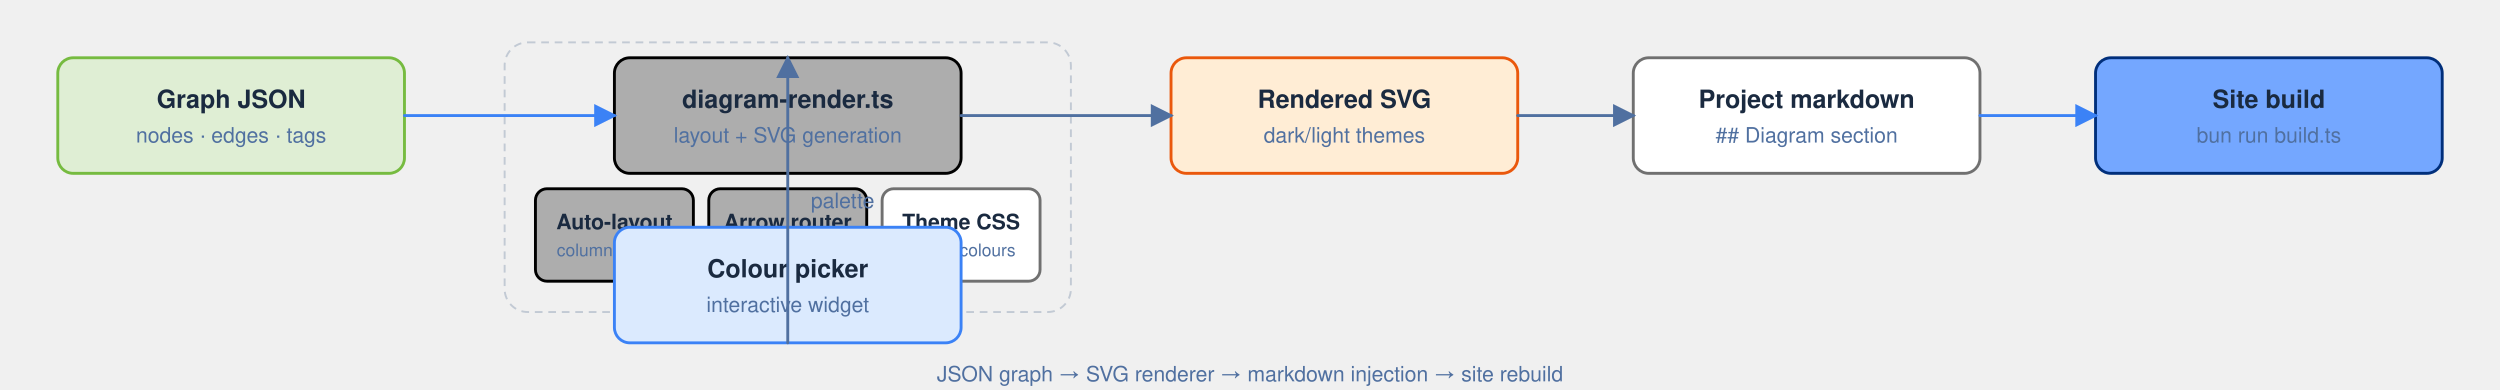
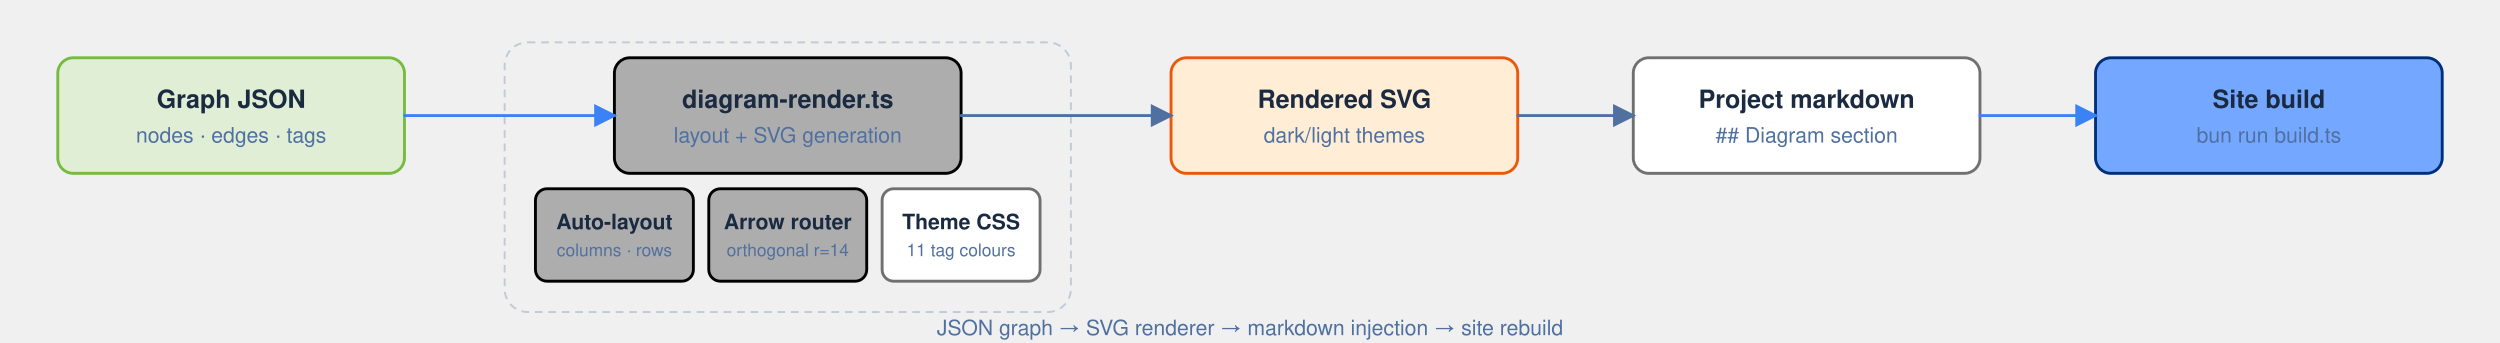
- <svg xmlns="http://www.w3.org/2000/svg" viewBox="0 0 1298 202">
+ <svg xmlns="http://www.w3.org/2000/svg" viewBox="0 0 1298 178">
  <style>
    /* Default: light mode (for rsvg-convert and non-media-query agents) */
    .bg { fill: transparent; }
    .box { fill: #ffffff; stroke: #707070; stroke-width: 1.5; }
    .box-accent { fill: #dbeafe; stroke: #3b82f6; stroke-width: 1.5; }
    .box-green { fill: #74a7ff; stroke: #012f7b; stroke-width: 1.5; }
    .box-warm { fill: #fef3c7; stroke: #d97706; stroke-width: 1.5; }
    .box-purple { fill: #adadad; stroke: #000000; stroke-width: 1.5; }
    .box-teal { fill: #ebebeb; stroke: #474747; stroke-width: 1.5; }
    .box-slate { fill: #a7c6ff; stroke: #0042a9; stroke-width: 1.5; }
    .box-indigo { fill: #dfeed4; stroke: #4e7a27; stroke-width: 1.5; }
    .box-rose { fill: #dfeed4; stroke: #76bb40; stroke-width: 1.5; }
    .box-orange { fill: #ffedd5; stroke: #ea580c; stroke-width: 1.5; }
    .box-cyan { fill: #d9c9fe; stroke: #5e30eb; stroke-width: 1.5; }
    .label { fill: #1a2a40; }
    .sub { fill: #5070a0; }
    text { font-family: -apple-system, "Segoe UI", Helvetica, sans-serif; }
    .label { font-size: 13px; font-weight: 600; }
    .sub { font-size: 11px; }
    @media (prefers-color-scheme: dark) {
      .bg { fill: transparent; }
      .box { fill: #1a1e2a; stroke: #505050; }
      .box-accent { fill: #0d1e38; stroke: #2b5cb0; }
      .box-green { fill: #0a1a3a; stroke: #4a80d0; }
      .box-warm { fill: #221a10; stroke: #a06020; }
      .box-purple { fill: #222222; stroke: #666666; }
      .box-teal { fill: #1e1e1e; stroke: #666666; }
      .box-slate { fill: #0d1a38; stroke: #4a7ad0; }
      .box-indigo { fill: #1a2810; stroke: #5a8a30; }
      .box-rose { fill: #1a2810; stroke: #5aaa30; }
      .box-orange { fill: #2a1a08; stroke: #f97316; }
      .box-cyan { fill: #1a1030; stroke: #7040d0; }
      .label { fill: #d0daf0; }
      .sub { fill: #5070a0; }
    }
  </style>
  <defs>
    <marker id="ah" markerWidth="8" markerHeight="8" refX="7" refY="4" orient="auto">
      <path d="M0,0 L8,4 L0,8z" fill="#5070a0" stroke="none" />
    </marker>
    <marker id="ahs" markerWidth="8" markerHeight="8" refX="7" refY="4" orient="auto">
      <path d="M0,0 L8,4 L0,8z" fill="#3b82f6" stroke="none" />
    </marker>
  </defs>
-   <rect width="1298" height="202" class="bg" rx="8" />
+   <rect width="1298" height="178" class="bg" rx="8" />
  <rect x="30" y="30" width="180" height="60" rx="8" class="box-rose" />
  <text x="120" y="56" text-anchor="middle" class="label">Graph JSON</text>
  <text x="120" y="74" text-anchor="middle" class="sub">nodes · edges · tags</text>
  <rect x="262" y="22" width="294" height="140" rx="12" fill="none" stroke="#94a3b8" stroke-width="1" stroke-dasharray="4 3" opacity="0.5" />
  <rect x="319" y="30" width="180" height="60" rx="8" class="box-purple" />
  <text x="409" y="56" text-anchor="middle" class="label">diagram-render.ts</text>
  <text x="409" y="74" text-anchor="middle" class="sub">layout + SVG generation</text>
  <rect x="278" y="98" width="82" height="48" rx="6" class="box-purple" />
  <text x="319" y="119" text-anchor="middle" class="label" style="font-size:11px">Auto-layout</text>
  <text x="319" y="133" text-anchor="middle" class="sub" style="font-size:9px">columns · rows</text>
  <rect x="368" y="98" width="82" height="48" rx="6" class="box-purple" />
  <text x="409" y="119" text-anchor="middle" class="label" style="font-size:11px">Arrow router</text>
  <text x="409" y="133" text-anchor="middle" class="sub" style="font-size:9px">orthogonal r=14</text>
  <rect x="458" y="98" width="82" height="48" rx="6" class="box" />
  <text x="499" y="119" text-anchor="middle" class="label" style="font-size:11px">Theme CSS</text>
  <text x="499" y="133" text-anchor="middle" class="sub" style="font-size:9px">11 tag colours</text>
-   <rect x="319" y="118" width="180" height="60" rx="8" class="box-accent" />
-   <text x="409" y="144" text-anchor="middle" class="label">Colour picker</text>
-   <text x="409" y="162" text-anchor="middle" class="sub">interactive widget</text>
  <rect x="608" y="30" width="180" height="60" rx="8" class="box-orange" />
  <text x="698" y="56" text-anchor="middle" class="label">Rendered SVG</text>
  <text x="698" y="74" text-anchor="middle" class="sub">dark/light themes</text>
  <rect x="848" y="30" width="180" height="60" rx="8" class="box" />
  <text x="938" y="56" text-anchor="middle" class="label">Project markdown</text>
  <text x="938" y="74" text-anchor="middle" class="sub">## Diagram section</text>
  <rect x="1088" y="30" width="180" height="60" rx="8" class="box-green" />
  <text x="1178" y="56" text-anchor="middle" class="label">Site build</text>
  <text x="1178" y="74" text-anchor="middle" class="sub">bun run build.ts</text>
  <path d="M210,60 L319,60" fill="none" stroke="#3b82f6" stroke-width="1.5" stroke-linecap="round" marker-end="url(#ahs)" />
  <path d="M499,60 L608,60" fill="none" stroke="#5070a0" stroke-width="1.5" stroke-linecap="round" marker-end="url(#ah)" />
  <path d="M788,60 L848,60" fill="none" stroke="#5070a0" stroke-width="1.5" stroke-linecap="round" marker-end="url(#ah)" />
  <path d="M1028,60 L1088,60" fill="none" stroke="#3b82f6" stroke-width="1.5" stroke-linecap="round" marker-end="url(#ahs)" />
-   <path d="M409,178 L409,30" fill="none" stroke="#5070a0" stroke-width="1.5" stroke-linecap="round" marker-end="url(#ah)" />
-   <text x="421" y="108" class="sub">palette</text>
-   <text x="649" y="198" text-anchor="middle" class="sub">JSON graph → SVG renderer → markdown injection → site rebuild</text>
+   <text x="649" y="174" text-anchor="middle" class="sub">JSON graph → SVG renderer → markdown injection → site rebuild</text>
</svg>
